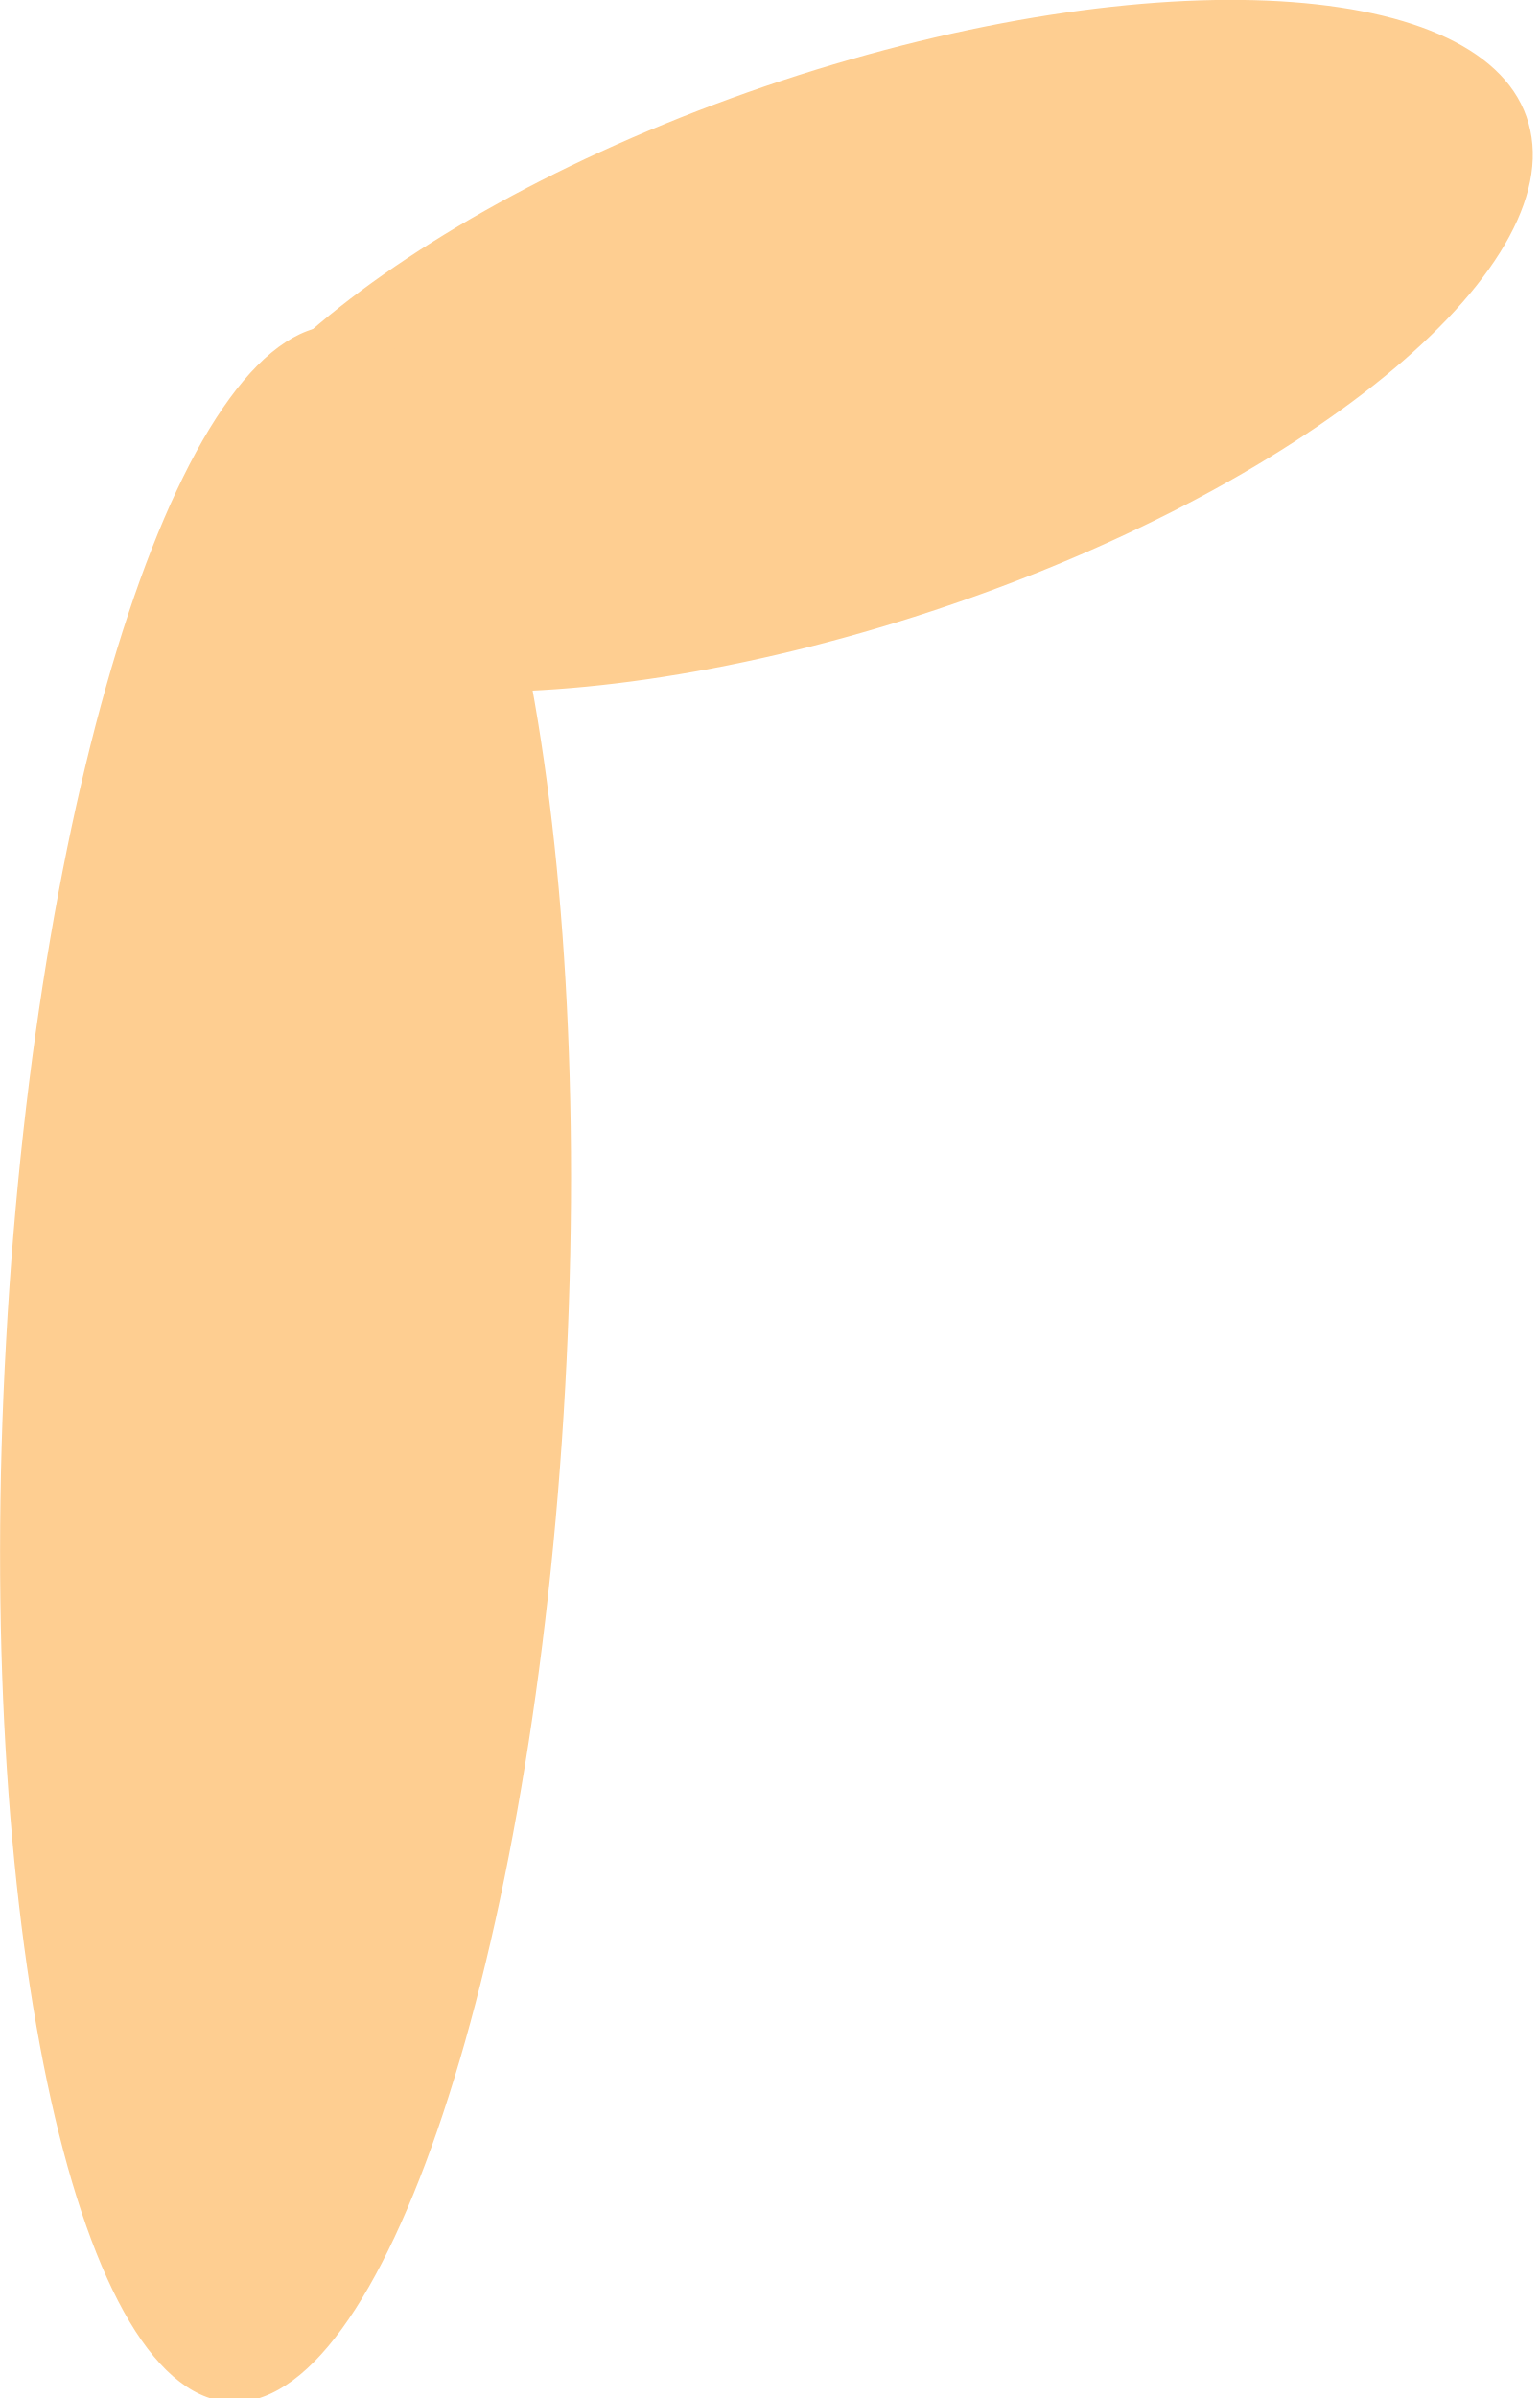
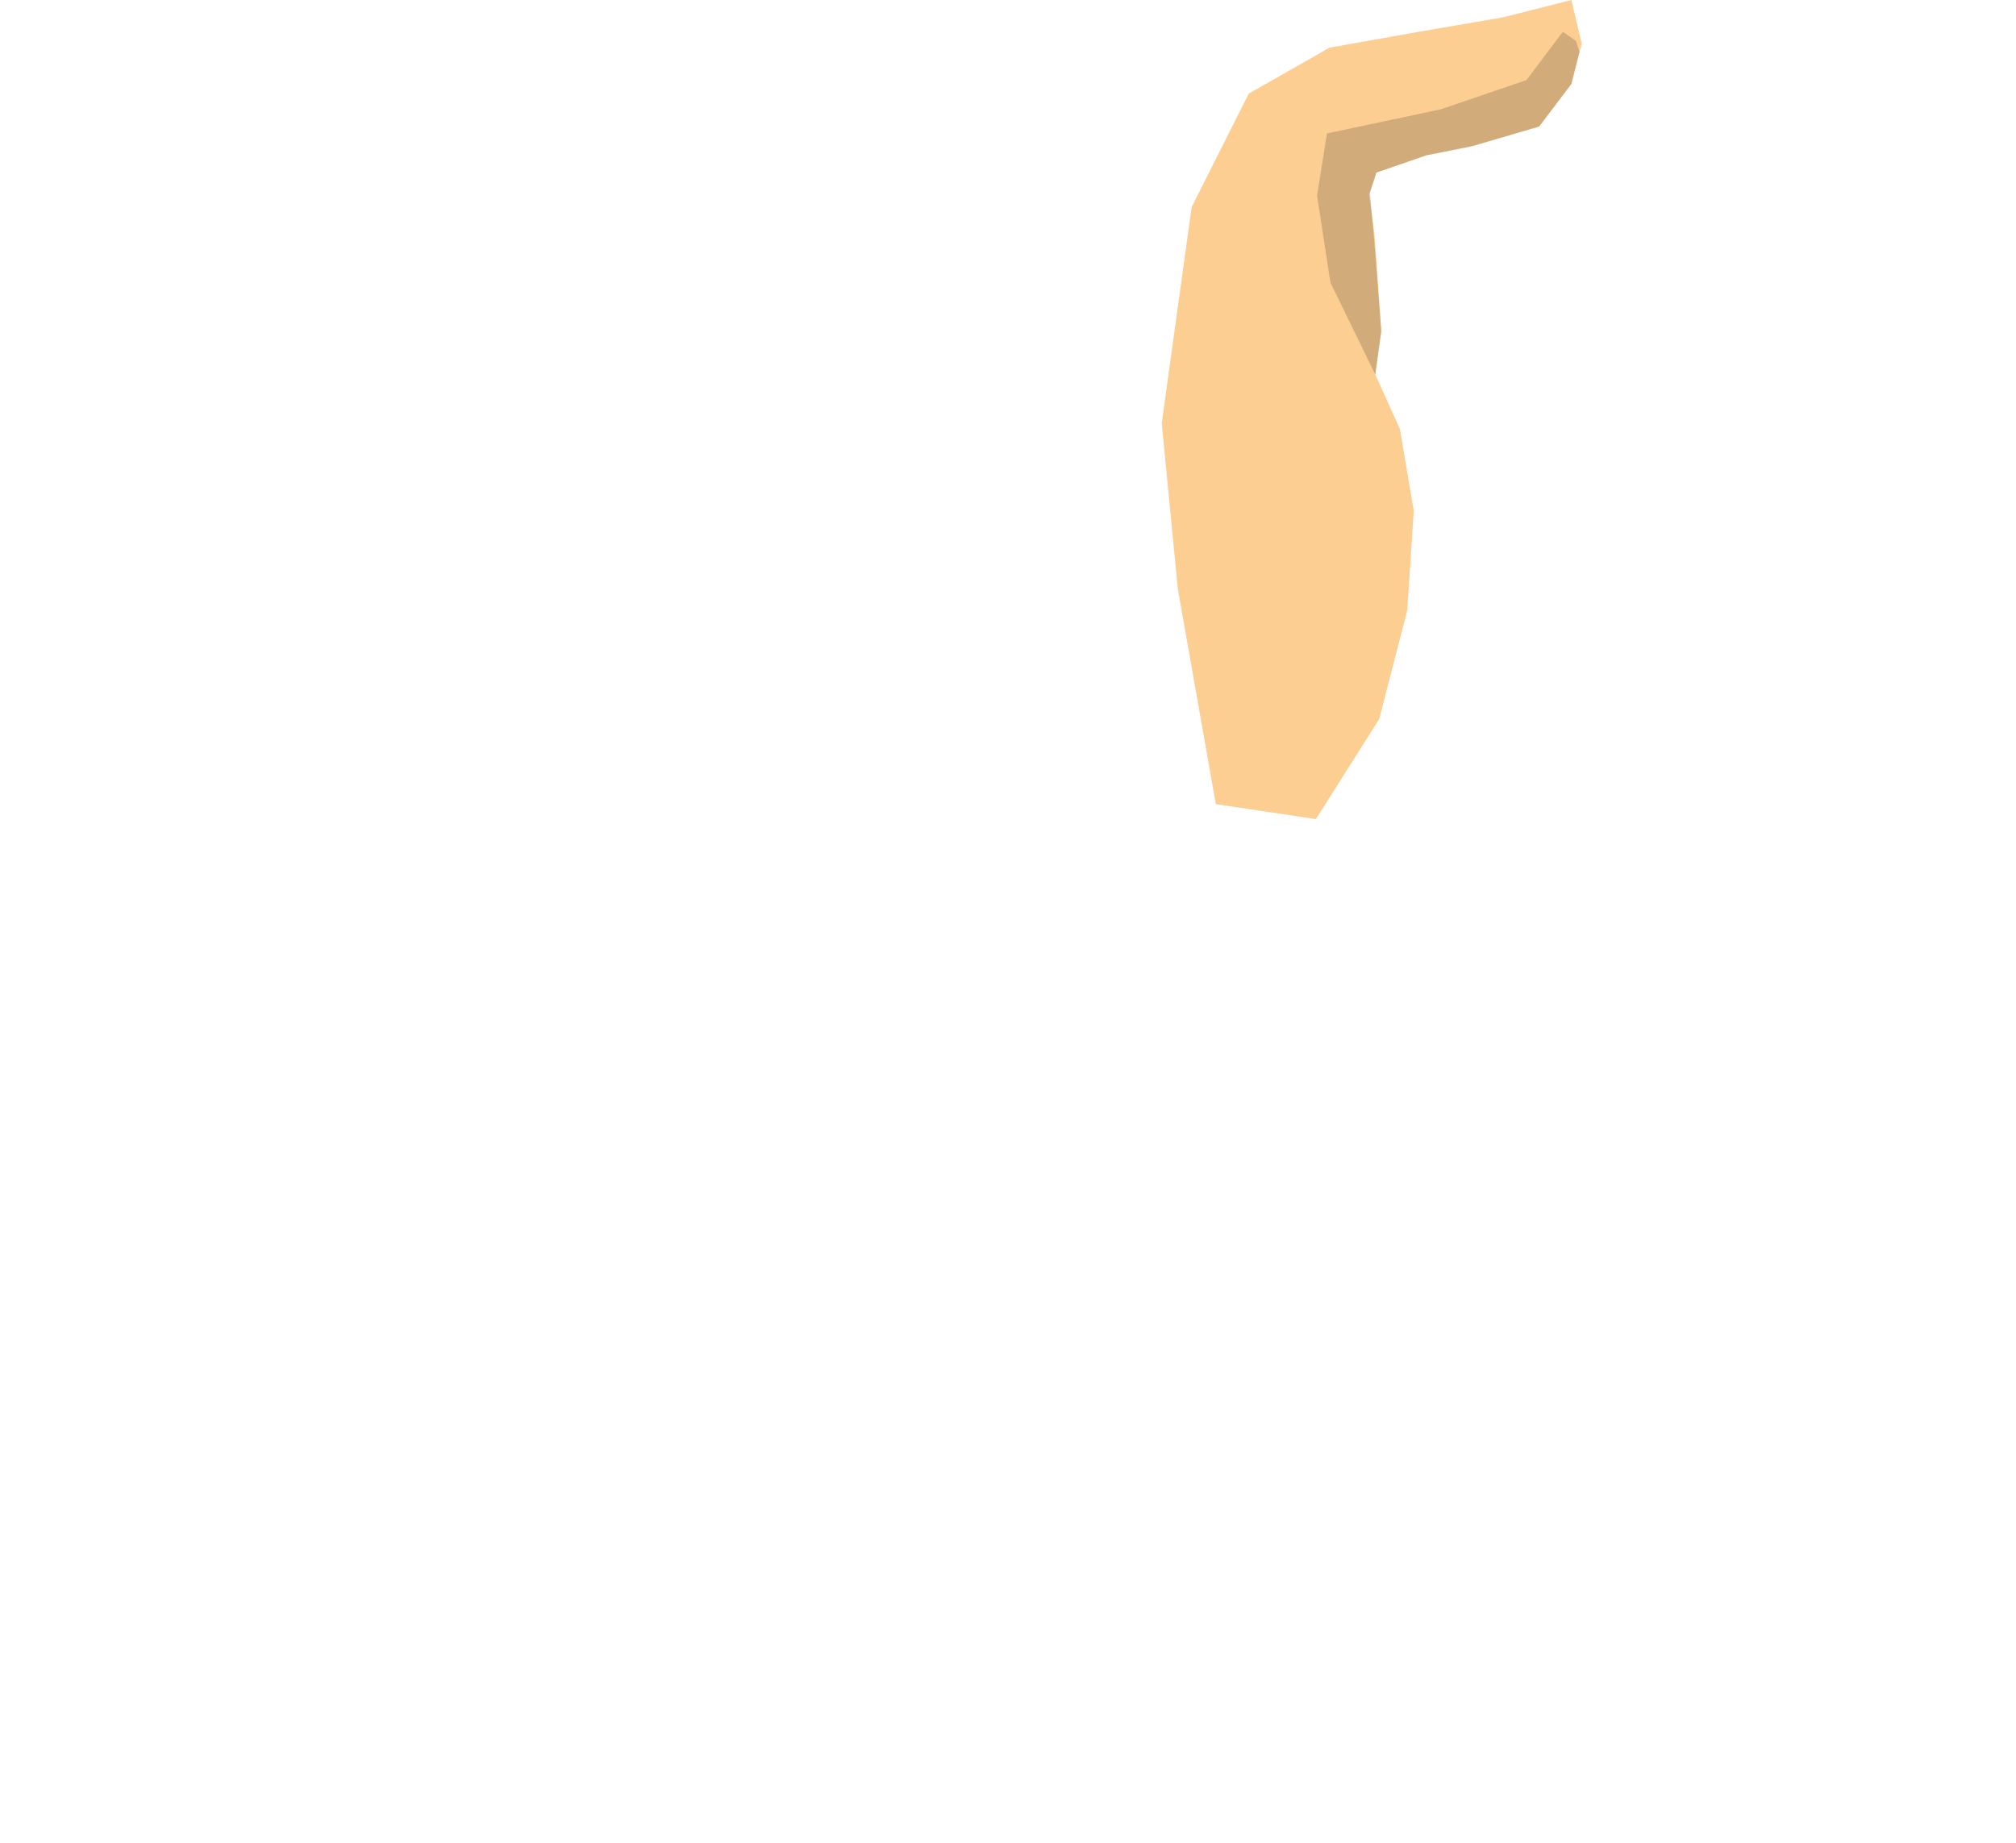
- <svg xmlns="http://www.w3.org/2000/svg" version="1.1" id="Layer_1" x="0px" y="0px" viewBox="0 0 201 313" style="enable-background:new 0 0 201 313;" xml:space="preserve">
+ <svg xmlns="http://www.w3.org/2000/svg" version="1.1" x="0px" y="0px" viewBox="0 0 876 801" style="enable-background:new 0 0 876 801;" xml:space="preserve">
  <style type="text/css">
- 	.st0{fill:#FECE91;}
+ 	.st0{display:none;}
+ 	.st1{display:inline;fill:#FDCE91;}
+ 	.st2{display:inline;opacity:0.2;fill:#231F20;}
+ 	.st3{display:inline;fill:#231F20;}
+ 	.st4{fill:#FDCE91;}
+ 	.st5{opacity:0.2;fill:#231F20;}
</style>
-   <g id="XMLID_433_">
-     <path id="XMLID_406_" class="st0" d="M104.3,9.8c48.6-15.5,91.4-12.3,95.5,7.2c4.2,19.5-31.8,48-80.4,63.5s-91.4,12.3-95.5-7.2   S55.7,25.4,104.3,9.8z" />
-     <path id="XMLID_403_" class="st0" d="M0.8,175c4.1-74.8,23.8-134.1,44-132.5s33.1,63.7,29,138.5s-23.8,134.1-44,132.5   C9.6,311.9-3.4,249.9,0.8,175z" />
+   <g id="Layer_1" class="st0">
+     <path id="XMLID_455_" class="st1" d="M875.9,241.3l-10.1,34.8l-38.7,5l-49.9,15.3l-39.4,19.5l33.3-12l33.6-10.5l24.7-6.7l21.7-6   l15,9l2.6,29.5L844,338.3l-29.2,17.9L721,385l-116,39l-20.3,9.3L140,801L0.9,653.8l498-382.5l12-33c0,0,44.5-53.6,47.9-53.6   c3.4,0,63.9-66.2,63.9-66.2l38.1-30.3L718,64.7l49.3-14.6l23.5-1.1l37,5.6l26.9,13.5l-3.4,21.3l-11.2,17.9l-11.2,5.6l-22.4,5.6   l-56.1,20.2L736,155.5l80.7-19.1h34.8l24.7,16.8" />
+     <polyline id="XMLID_470_" class="st1" points="872.8,191.4 840.2,207.1 804.4,213.8 761.7,230.7 738.2,240.8 818.9,228.4    854.1,225.1 875.9,241.3  " />
+     <polygon id="XMLID_419_" class="st2" points="846.8,82.1 851.6,89.4 840.4,107.3 828,113.5 801.4,119.7 750.5,138.7 748,125.7    800,109 832,96.4  " />
+     <polyline id="XMLID_436_" class="st2" points="738.2,207.4 738,234.4 738.2,240.8 761.7,230.7 804.4,213.8 830.9,209 823.4,200    818.6,185.8 787.5,193.7  " />
+     <polyline id="XMLID_402_" class="st2" points="737.8,315.9 777.3,296.5 827.2,281.1 830.5,280.8 820.8,272.5 817.4,261.3    788,264.7 737.3,284.1  " />
+     <polygon id="XMLID_424_" class="st2" points="140,801 106,764.7 564,414 640,382 715.3,361.7 819.3,328.2 822.7,340 831.1,345.8    814.5,356.4 709.5,388.8 605,424 584.7,433.3  " />
+     <path id="XMLID_410_" class="st3" d="M628,540" />
+     <path id="XMLID_401_" class="st3" d="M816.7,412.3" />
+   </g>
+   <g id="Layer_2">
+     <polygon id="XMLID_2_" class="st4" points="511.8,256 504.8,184 517.8,90 542.6,40.7 577.7,20.7 618.3,13.5 653.3,7.5 682.8,0    687.3,19 682.8,36.5 668.8,55 639.8,63.5 619.8,67.5 598.1,75 594.9,84.4 597.2,101.4 598.3,116.6 600.2,143.9 597.6,162.8    608.3,186.5 614.3,222 611.5,265.2 599.3,312.5 571.8,356 528.3,349.5  " />
+     <polygon id="XMLID_1_" class="st5" points="578.1,122.8 572.3,85 576.6,58 626.1,47.5 663.3,34.8 679.1,13.8 684.8,17.8    686.3,22.5 682.8,36.5 668.8,55 639.8,63.5 619.8,67.5 598.1,75 595.3,83.8 597.7,111.5 600.2,143.9 597.6,162.8  " />
  </g>
</svg>
